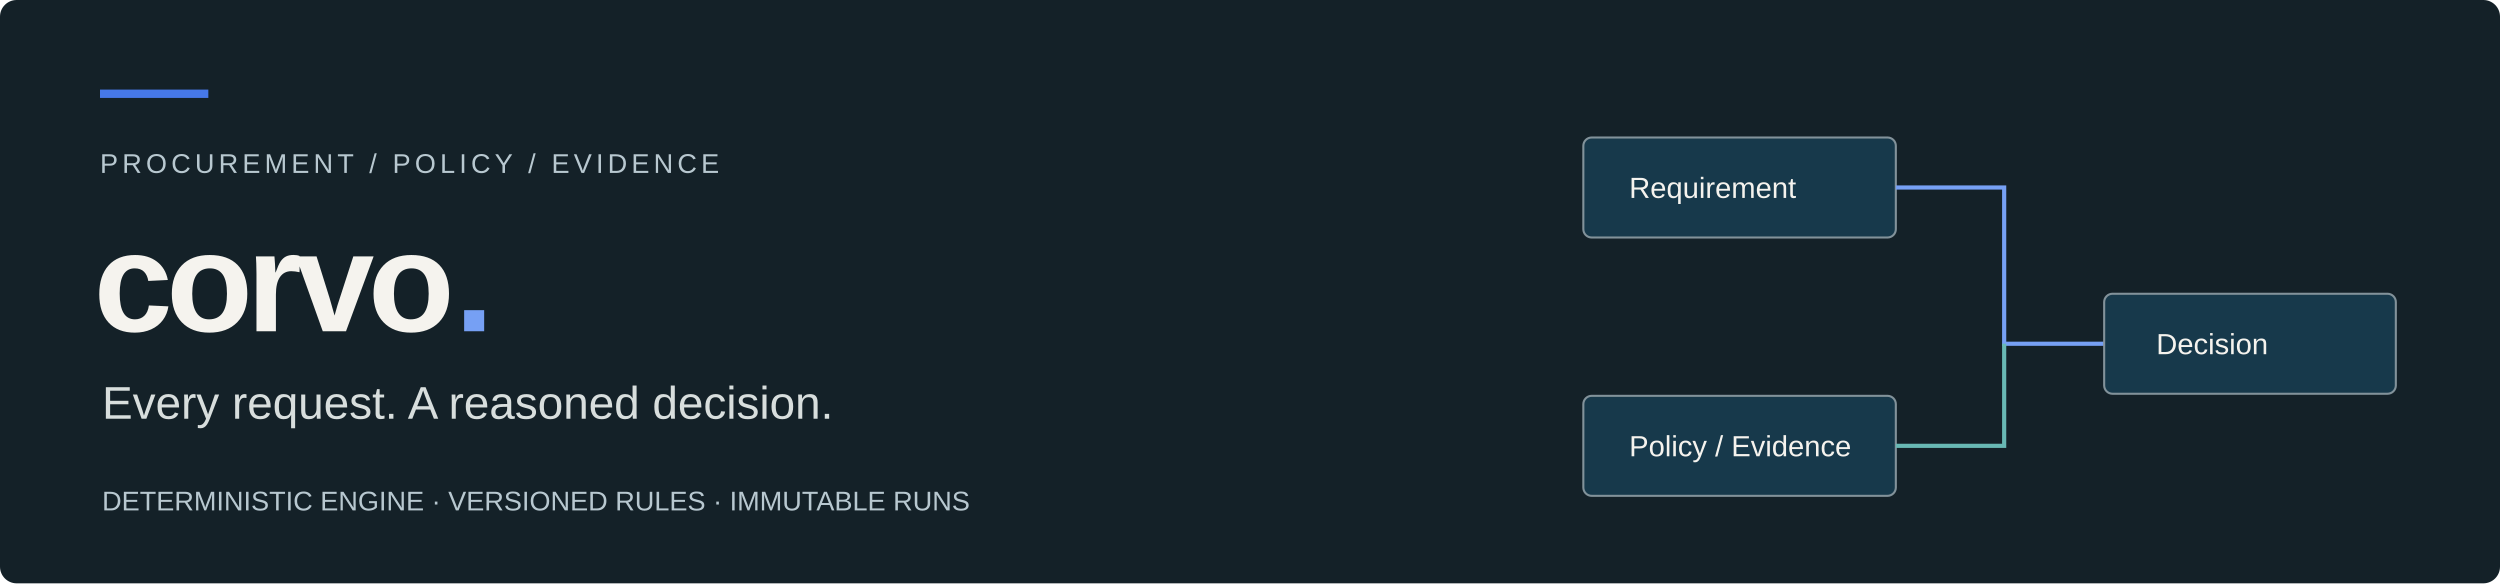
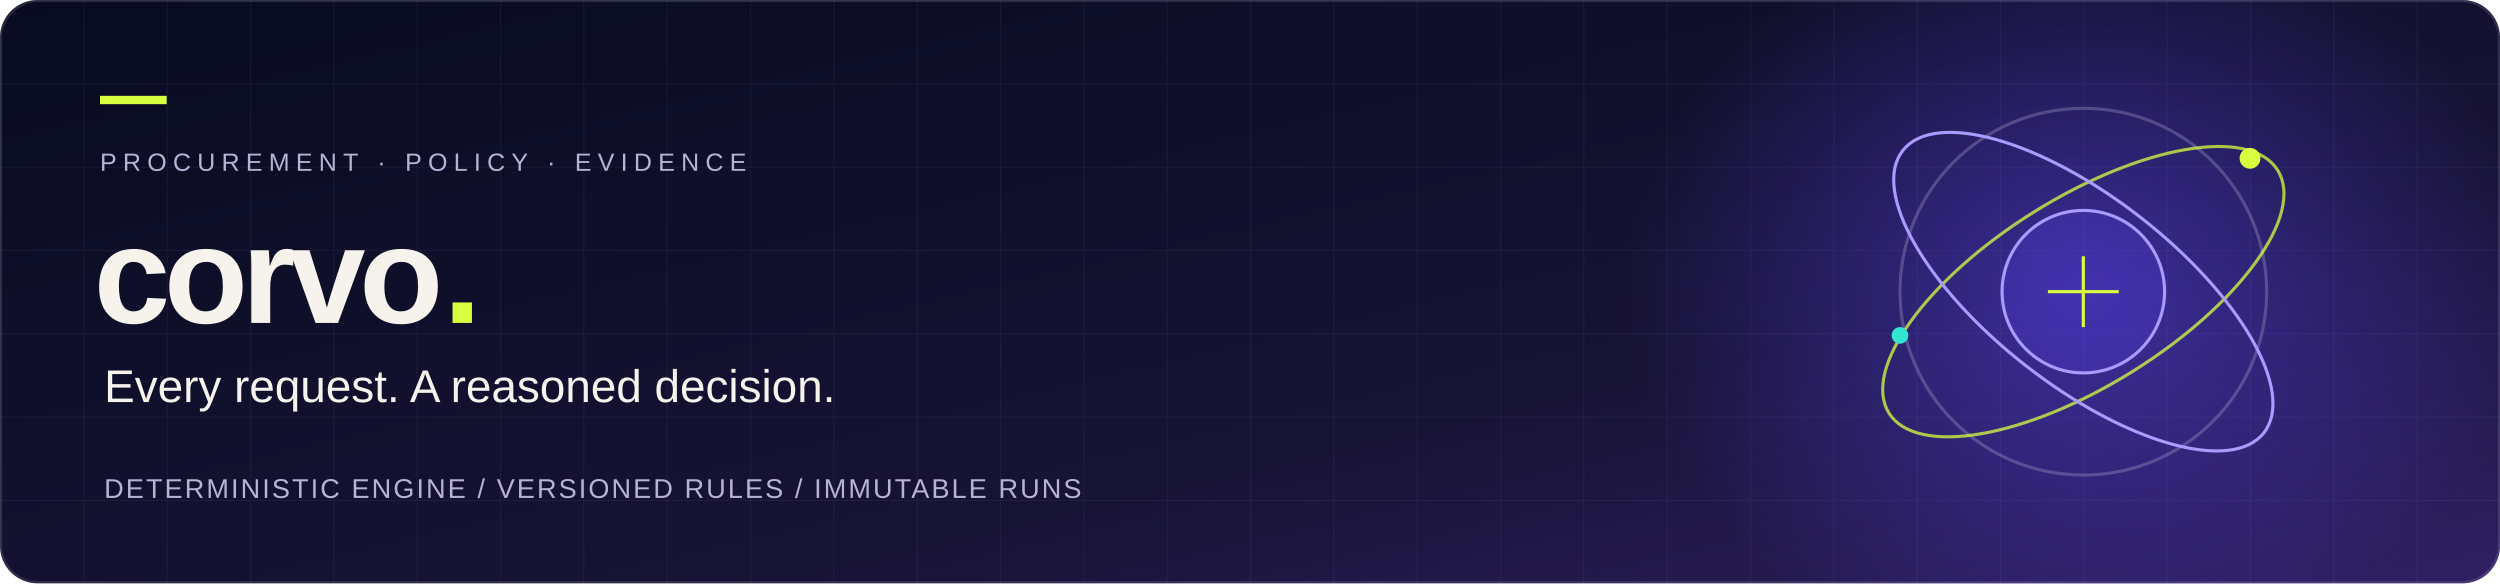
- <svg xmlns="http://www.w3.org/2000/svg" width="1200" height="280" viewBox="0 0 1200 280" role="img" aria-labelledby="title desc">
-   <rect width="1200" height="280" rx="8" fill="#142128" />
-   <path d="M48 45H100" stroke="#4678E8" stroke-width="4" />
-   <text x="48" y="83" fill="#B8C8D0" font-family="Arial,sans-serif" font-size="13" letter-spacing="2">PROCUREMENT / POLICY / EVIDENCE</text>
-   <text x="45" y="159" fill="#F5F3EE" font-family="Arial,sans-serif" font-size="68" font-weight="700" letter-spacing="-3">corvo<tspan fill="#76A0F4">.</tspan>
+ <svg xmlns="http://www.w3.org/2000/svg" width="1200" height="280" viewBox="0 0 1200 280" role="img" aria-labelledby="title description">
+   <defs>
+     <linearGradient id="background" x2="1" y2="1">
+       <stop stop-color="#080b1f" />
+       <stop offset=".65" stop-color="#171335" />
+       <stop offset="1" stop-color="#302064" />
+     </linearGradient>
+     <radialGradient id="glow">
+       <stop stop-color="#6246ff" stop-opacity=".5" />
+       <stop offset="1" stop-color="#6246ff" stop-opacity="0" />
+     </radialGradient>
+     <pattern id="grid" width="40" height="40" patternUnits="userSpaceOnUse">
+       <path d="M40 0H0V40" fill="none" stroke="#b7b3d7" stroke-opacity=".07" />
+     </pattern>
+   </defs>
+   <rect width="1200" height="280" rx="18" fill="url(#background)" />
+   <rect width="1200" height="280" rx="18" fill="url(#grid)" />
+   <ellipse cx="1000" cy="140" rx="220" ry="180" fill="url(#glow)" />
+   <path d="M48 48H80" stroke="#d7ff3f" stroke-width="4" />
+   <text x="48" y="82" fill="#b7b3d7" font-family="Arial,sans-serif" font-size="12" letter-spacing="3">PROCUREMENT · POLICY · EVIDENCE</text>
+   <text x="45" y="155" fill="#f5f3ec" font-family="Arial,sans-serif" font-size="66" font-weight="700" letter-spacing="-3">corvo<tspan fill="#d7ff3f">.</tspan>
  </text>
-   <text x="49" y="201" fill="#D8DEDD" font-family="Arial,sans-serif" font-size="22">Every request. A reasoned decision.</text>
-   <text x="49" y="245" fill="#B8C8D0" font-family="Arial,sans-serif" font-size="13">DETERMINISTIC ENGINE · VERSIONED RULES · IMMUTABLE RUNS</text>
-   <g font-family="Arial,sans-serif" font-size="14" fill="#F5F3EE">
-     <rect x="760" y="66" width="150" height="48" rx="4" fill="#17394B" stroke="#82929A" />
-     <text x="782" y="95">Requirement</text>
-     <path d="M910 90H962V165H1010" fill="none" stroke="#76A0F4" stroke-width="2" />
-     <rect x="1010" y="141" width="140" height="48" rx="4" fill="#17394B" stroke="#82929A" />
-     <text x="1035" y="170">Decision</text>
-     <rect x="760" y="190" width="150" height="48" rx="4" fill="#17394B" stroke="#82929A" />
-     <text x="782" y="219">Policy / Evidence</text>
-     <path d="M910 214H962V165" fill="none" stroke="#68B8B4" stroke-width="2" />
+   <text x="50" y="193" fill="#f5f3ec" font-family="Arial,sans-serif" font-size="22">Every request. A reasoned decision.</text>
+   <text x="50" y="239" fill="#b7b3d7" font-family="Arial,sans-serif" font-size="13" letter-spacing="1">DETERMINISTIC ENGINE / VERSIONED RULES / IMMUTABLE RUNS</text>
+   <g transform="translate(1000 140)" fill="none" stroke-width="1.5">
+     <circle r="88" stroke="#b7b3d7" stroke-opacity=".3" />
+     <ellipse rx="110" ry="45" transform="rotate(-32)" stroke="#d7ff3f" stroke-opacity=".75" />
+     <ellipse rx="110" ry="45" transform="rotate(38)" stroke="#a99bff" />
+     <circle r="39" fill="#6246ff" fill-opacity=".2" stroke="#a99bff" />
+     <path d="M-17 0H17M0-17V17" stroke="#d7ff3f" />
+     <circle cx="80" cy="-64" r="5" fill="#d7ff3f" stroke="none" />
+     <circle cx="-88" cy="21" r="4" fill="#32e6d2" stroke="none" />
  </g>
+   <rect x=".5" y=".5" width="1199" height="279" rx="18" fill="none" stroke="#b7b3d7" stroke-opacity=".18" />
</svg>
